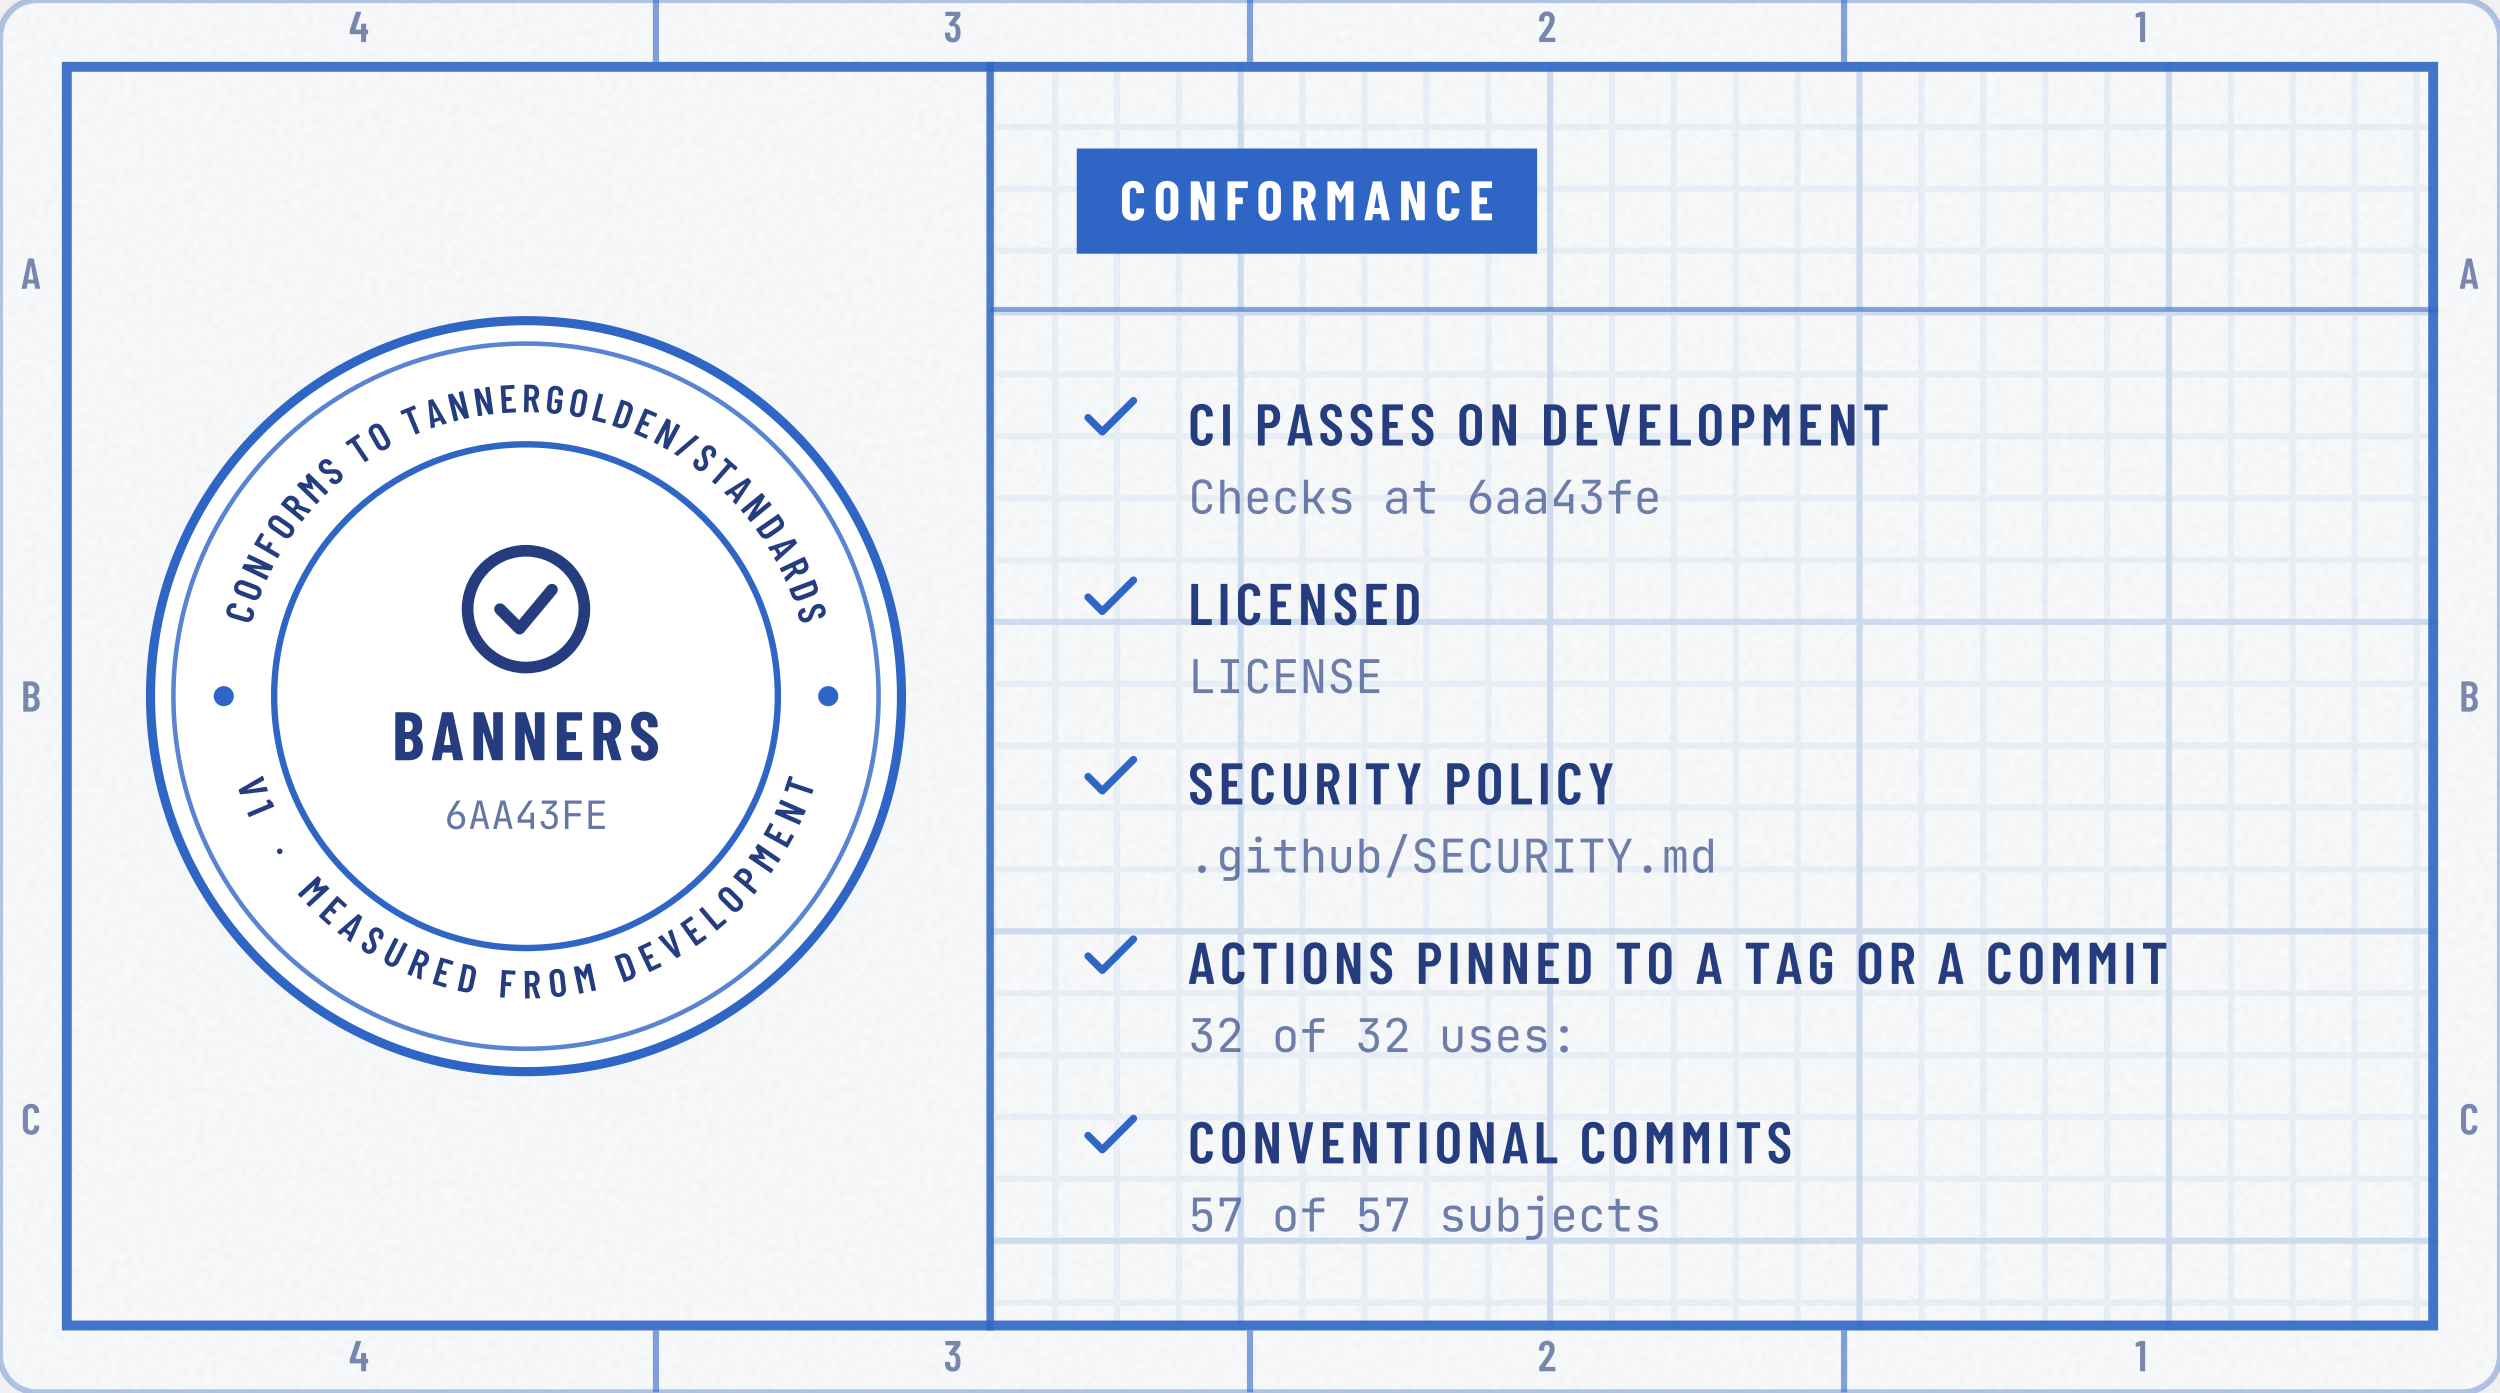
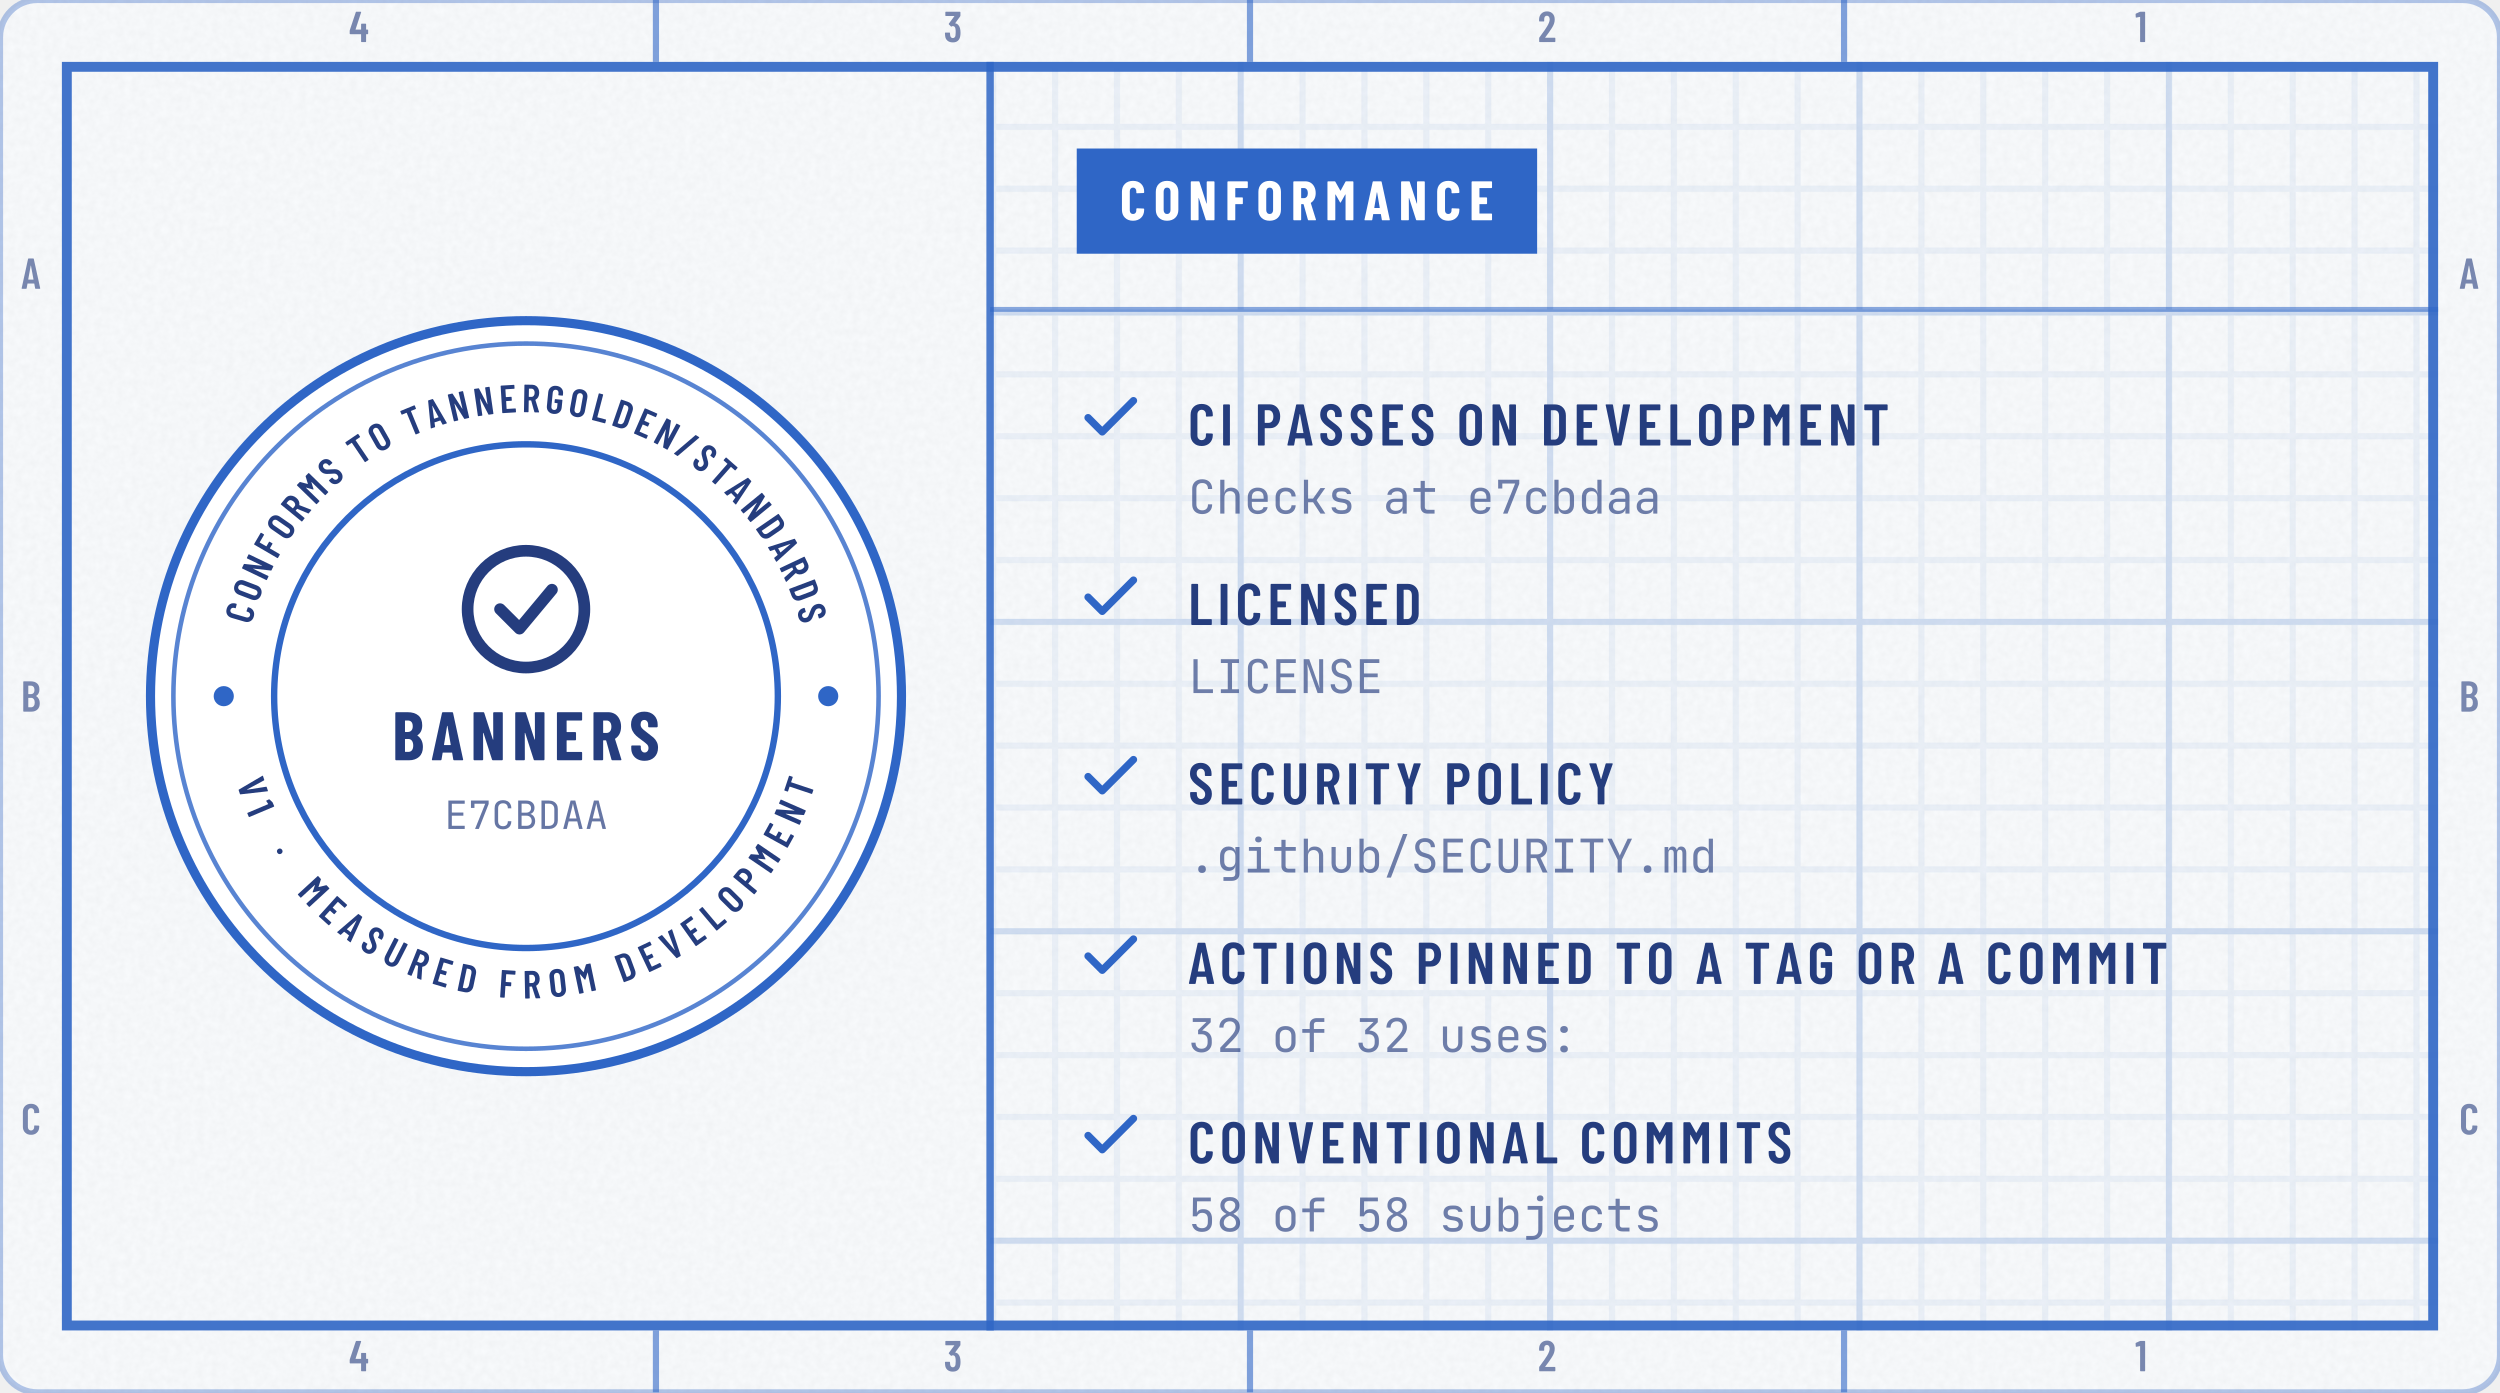
<svg xmlns="http://www.w3.org/2000/svg" width="404" height="225" viewBox="0 0 404 225" role="img" aria-labelledby="t d">
  <defs>
    <clipPath id="kc1">
      <rect x="0" y="0" width="404" height="225" rx="6" />
    </clipPath>
    <filter id="kn2" x="0" y="0" width="100%" height="100%">
      <feTurbulence type="fractalNoise" baseFrequency=".85" numOctaves="2" stitchTiles="stitch" />
      <feColorMatrix values="0 0 0 0 0 0 0 0 0 0 0 0 0 0 0 0 0 0 0.035 0" />
    </filter>
    <pattern id="kp3" width="10" height="10" patternUnits="userSpaceOnUse">
      <path d="M10 .5H.5V10" fill="none" stroke="#2F66C6" stroke-opacity="0.07" />
    </pattern>
    <pattern id="kp4" width="50" height="50" patternUnits="userSpaceOnUse">
      <path d="M50 .5H.5V50" fill="none" stroke="#2F66C6" stroke-opacity="0.14" />
    </pattern>
    <clipPath id="kc5">
      <path clip-rule="evenodd" d="M10 10h384v205h-384zM10 10h150v205h-150z" />
    </clipPath>
    <path id="m47" d="M21 14 226 690Q229 700 239 700H331Q337 700 340 696Q343 692 341 686L136 10Q133 0 123 0H31Q25 0 22 4Q19 8 21 14Z" />
    <path id="m49" d="M122 700H218Q223 700 226 696Q230 693 230 688V12Q230 7 226 4Q223 0 218 0H126Q121 0 118 4Q114 7 114 12V576Q114 578 112 580Q111 582 109 581L27 565H24Q13 565 13 576L10 643Q10 653 18 657L107 697Q114 700 122 700Z" />
    <path id="m50" d="M173 100H392Q397 100 400 96Q404 93 404 88V12Q404 7 400 4Q397 0 392 0H43Q38 0 34 4Q31 7 31 12V92Q31 101 36 107L75 160Q114 212 152 266Q189 320 215 363Q273 459 273 522Q273 562 256 585Q238 608 209 608Q180 608 163 586Q146 563 147 526V487Q147 482 144 478Q140 475 135 475H41Q36 475 32 478Q29 482 29 487V530Q33 610 84 659Q134 708 214 708Q293 708 342 656Q390 605 390 521Q390 471 373 422Q356 373 319 317Q294 277 260 229Q225 181 214 166Q184 126 170 106Q168 104 169 102Q170 100 173 100Z" />
    <path id="m51" d="M387 218Q387 169 380 134Q368 66 326 29Q283 -8 210 -8Q134 -8 86 32Q38 73 32 143Q30 165 28 207Q28 219 40 219H132Q144 219 144 207Q146 173 148 156Q153 125 169 108Q185 92 210 92Q234 92 250 108Q266 123 271 152Q276 182 276 230Q276 281 269 315Q263 341 248 355Q233 369 210 369Q195 369 183 360Q177 356 174 356Q172 356 166 360L119 408Q115 412 115 417Q115 421 118 425L243 595Q245 597 244 599Q242 601 239 601H49Q44 601 40 604Q37 608 37 613V688Q37 693 40 696Q44 700 49 700H373Q378 700 382 696Q385 693 385 688V609Q385 602 380 594L266 438Q262 432 268 431Q309 426 338 392Q368 358 378 307Q387 267 387 218Z" />
    <path id="m52" d="M443 275V194Q443 189 440 186Q436 182 431 182H401Q396 182 396 177V12Q396 7 392 4Q389 0 384 0H292Q287 0 284 4Q280 7 280 12V177Q280 182 275 182H29Q24 182 20 186Q17 189 17 194V259Q17 268 19 274L158 690Q161 700 171 700H271Q277 700 280 696Q283 693 281 686L153 293Q152 287 157 287H275Q280 287 280 292V412Q280 417 284 420Q287 424 292 424H384Q389 424 392 420Q396 417 396 412V292Q396 287 401 287H431Q436 287 440 284Q443 280 443 275Z" />
    <path id="m65" d="M325 11 306 116Q306 121 300 121H154Q148 121 148 116L129 11Q128 0 116 0H25Q11 0 14 13L162 689Q164 700 175 700H281Q292 700 294 689L442 13V9Q442 0 431 0H338Q326 0 325 11ZM171 212H282Q288 212 287 217L229 533Q228 536 226 536Q224 536 223 533L166 217Q165 212 171 212Z" />
    <path id="m66" d="M242 0H66Q61 0 58 4Q54 7 54 12V688Q54 693 58 696Q61 700 66 700H224Q319 700 373 652Q427 604 427 512Q427 409 354 365Q349 362 352 359Q391 334 413 292Q435 250 435 192Q435 100 382 50Q328 0 242 0ZM170 595V409Q170 404 175 404H226Q267 404 290 429Q313 454 313 500Q313 548 290 574Q267 600 226 600H175Q170 600 170 595ZM319 208Q319 260 296 290Q273 319 233 319H175Q170 319 170 314V106Q170 101 175 101H233Q273 101 296 129Q319 157 319 208Z" />
    <path id="m67" d="M42 180V521Q42 607 94 658Q145 708 230 708Q316 708 368 658Q420 607 420 521V509Q420 504 416 500Q413 496 408 496L315 492Q303 492 303 504V529Q303 564 283 586Q263 608 230 608Q198 608 178 586Q158 564 158 529V171Q158 136 178 114Q198 92 230 92Q263 92 283 114Q303 136 303 171V196Q303 201 306 204Q310 208 315 208L408 204Q413 204 416 200Q420 197 420 192V180Q420 95 368 44Q316 -8 230 -8Q145 -8 94 44Q42 95 42 180Z" />
    <path id="m68" d="M54 12V688Q54 693 58 696Q61 700 66 700H237Q323 700 374 648Q426 596 426 509V191Q426 104 374 52Q323 0 237 0H66Q61 0 58 4Q54 7 54 12ZM175 100 235 101Q268 101 288 128Q309 154 310 198V502Q310 547 290 574Q269 600 234 600H175Q170 600 170 595V105Q170 100 175 100Z" />
    <path id="m69" d="M391 600H175Q170 600 170 595V406Q170 401 175 401H303Q308 401 312 398Q315 394 315 389V312Q315 307 312 304Q308 300 303 300H175Q170 300 170 295V105Q170 100 175 100H391Q396 100 400 96Q403 93 403 88V12Q403 7 400 4Q396 0 391 0H66Q61 0 58 4Q54 7 54 12V688Q54 693 58 696Q61 700 66 700H391Q396 700 400 696Q403 693 403 688V612Q403 607 400 604Q396 600 391 600Z" />
    <path id="m70" d="M390 600H175Q170 600 170 595V406Q170 401 175 401H302Q307 401 310 398Q314 394 314 389V312Q314 307 310 304Q307 300 302 300H175Q170 300 170 295V12Q170 7 166 4Q163 0 158 0H66Q61 0 58 4Q54 7 54 12V688Q54 693 58 696Q61 700 66 700H390Q395 700 398 696Q402 693 402 688V612Q402 607 398 604Q395 600 390 600Z" />
    <path id="m71" d="M42 173V527Q42 609 94 658Q145 708 230 708Q315 708 368 658Q420 609 420 526V487Q420 482 416 478Q413 475 408 475H316Q311 475 308 478Q304 482 304 487V528Q304 564 284 586Q263 608 230 608Q197 608 177 586Q157 564 157 528V172Q157 136 177 114Q197 92 230 92Q263 92 284 114Q304 136 304 172V268Q304 273 299 273H238Q233 273 230 276Q226 280 226 285V358Q226 363 230 366Q233 370 238 370H408Q413 370 416 366Q420 363 420 358V173Q420 91 368 42Q315 -8 230 -8Q145 -8 94 42Q42 91 42 173Z" />
    <path id="m73" d="M54 12V688Q54 693 58 696Q61 700 66 700H158Q163 700 166 696Q170 693 170 688V12Q170 7 166 4Q163 0 158 0H66Q61 0 58 4Q54 7 54 12Z" />
    <path id="m76" d="M54 12V688Q54 693 58 696Q61 700 66 700H158Q163 700 166 696Q170 693 170 688V105Q170 100 175 100H391Q396 100 400 96Q403 93 403 88V12Q403 7 400 4Q396 0 391 0H66Q61 0 58 4Q54 7 54 12Z" />
    <path id="m77" d="M383 700H475Q480 700 484 696Q487 693 487 688V12Q487 7 484 4Q480 0 475 0H383Q378 0 374 4Q371 7 371 12V484Q371 488 369 488Q367 488 365 485L278 327Q273 319 269 319Q265 319 260 327L173 485Q171 488 169 488Q167 488 167 484V12Q167 7 164 4Q160 0 155 0H63Q58 0 54 4Q51 7 51 12V688Q51 693 54 696Q58 700 63 700H155Q165 700 170 692L267 521Q270 517 273 521L368 692Q373 700 383 700Z" />
    <path id="m78" d="M350 700H441Q446 700 450 696Q453 693 453 688V12Q453 7 450 4Q446 0 441 0H336Q326 0 323 10L174 434Q173 437 170 436Q168 436 168 433L169 12Q169 7 166 4Q162 0 157 0H66Q61 0 58 4Q54 7 54 12V688Q54 693 58 696Q61 700 66 700H169Q179 700 182 690L332 269Q333 266 336 266Q338 267 338 270V688Q338 693 342 696Q345 700 350 700Z" />
    <path id="m79" d="M42 182V518Q42 604 94 656Q147 708 233 708Q319 708 372 656Q425 604 425 518V182Q425 96 372 44Q319 -8 233 -8Q147 -8 94 44Q42 96 42 182ZM309 177V523Q309 561 288 584Q267 608 233 608Q199 608 178 584Q158 561 158 523V177Q158 139 178 116Q199 92 233 92Q267 92 288 116Q309 139 309 177Z" />
    <path id="m80" d="M432 495Q432 405 384 350Q337 295 259 295H174Q169 295 169 290V12Q169 7 166 4Q162 0 157 0H65Q60 0 56 4Q53 7 53 12V689Q53 694 56 698Q60 701 65 701H253Q306 701 346 675Q387 649 410 602Q432 555 432 495ZM316 492Q316 542 294 572Q271 601 234 601H174Q169 601 169 596V391Q169 386 174 386H234Q271 386 294 414Q316 443 316 492Z" />
    <path id="m82" d="M318 10 233 297Q231 301 228 301H175Q170 301 170 296V12Q170 7 166 4Q163 0 158 0H66Q61 0 58 4Q54 7 54 12V688Q54 693 58 696Q61 700 66 700H254Q307 700 348 674Q388 649 410 602Q433 556 433 496Q433 434 409 389Q385 344 342 321Q338 320 339 315L437 14Q438 12 438 9Q438 0 427 0H331Q321 0 318 10ZM170 595V396Q170 391 175 391H236Q272 391 294 419Q317 447 317 495Q317 543 294 572Q272 600 236 600H175Q170 600 170 595Z" />
    <path id="m83" d="M34 173V199Q34 204 38 208Q41 211 46 211H137Q142 211 146 208Q149 204 149 199V179Q149 140 168 116Q188 92 219 92Q250 92 270 114Q290 137 290 174Q290 200 279 219Q268 238 248 255Q228 272 184 304Q134 340 104 368Q73 396 52 436Q32 475 32 527Q32 610 82 659Q132 708 214 708Q297 708 348 656Q399 605 399 520V496Q399 491 396 488Q392 484 387 484H297Q292 484 288 488Q285 491 285 496V522Q285 561 266 584Q246 608 214 608Q184 608 165 586Q146 565 146 527Q146 491 166 466Q187 441 247 397Q308 352 339 324Q370 295 387 261Q404 227 404 180Q404 95 353 44Q302 -8 219 -8Q136 -8 85 42Q34 92 34 173Z" />
    <path id="m84" d="M425 688V612Q425 607 422 604Q418 600 413 600H286Q281 600 281 595V12Q281 7 278 4Q274 0 269 0H177Q172 0 168 4Q165 7 165 12V595Q165 600 160 600H40Q35 600 32 604Q28 607 28 612V688Q28 693 32 696Q35 700 40 700H413Q418 700 422 696Q425 693 425 688Z" />
    <path id="m85" d="M50 194V688Q50 693 54 696Q57 700 62 700H154Q159 700 162 696Q166 693 166 688V182Q166 142 186 117Q206 92 239 92Q272 92 292 117Q312 142 312 182V688Q312 693 316 696Q319 700 324 700H416Q421 700 424 696Q428 693 428 688V194Q428 103 376 48Q324 -8 239 -8Q153 -8 102 48Q50 103 50 194Z" />
    <path id="m86" d="M171 11 28 687 27 691Q27 700 38 700H139Q151 700 152 689L235 208Q236 205 238 205Q240 205 241 208L322 689Q323 700 335 700H433Q446 700 443 687L299 11Q297 0 286 0H184Q173 0 171 11Z" />
    <path id="m89" d="M170 13V286L169 292L30 686Q29 688 29 691Q29 700 40 700H136Q147 700 150 690L225 433Q226 430 228 430Q230 430 231 433L306 690Q309 700 320 700H416Q422 700 425 696Q428 693 426 686L287 292L286 286V13Q286 8 282 4Q279 1 274 1H182Q177 1 174 4Q170 8 170 13Z" />
    <path id="m183" d="M37 286Q37 317 57 337Q77 357 108 357Q139 357 158 337Q178 317 178 286Q178 255 158 235Q138 215 108 215Q77 215 57 235Q37 255 37 286Z" />
    <path id="j46" d="M300 -10Q262 -10 240 12Q217 34 217 71Q217 110 240 133Q262 156 300 156Q338 156 360 133Q383 110 383 71Q383 34 360 12Q338 -10 300 -10Z" />
    <path id="j47" d="M75 -110 430 830H525L170 -110Z" />
    <path id="j50" d="M92 0V92L315 329Q372 390 398 438Q424 485 424 529Q424 590 390 625Q357 660 299 660Q235 660 198 624Q162 588 162 525H72Q74 591 102 640Q131 688 182 714Q232 740 299 740Q365 740 414 714Q462 689 488 642Q514 595 514 530Q514 468 481 407Q448 346 373 268L193 82H526V0Z" />
    <path id="j51" d="M289 -10Q223 -10 174 16Q124 43 97 90Q70 137 70 200H160Q160 139 194 104Q229 70 290 70Q352 70 386 106Q420 142 420 200V252Q420 314 386 348Q352 382 290 382H215V472L396 648H100V730H487V640L303 462Q395 459 451 405Q510 348 510 252V200Q510 137 482 90Q455 43 405 16Q355 -10 289 -10Z" />
-     <path id="j52" d="M410 0V160H80V301L369 730H467L170 282V242H410V420H500V0Z" />
    <path id="j53" d="M298 -10Q209 -10 152 36Q95 82 85 160H175Q180 117 212 94Q244 70 299 70Q362 70 394 104Q425 138 425 200V271Q425 333 394 367Q362 401 300 401Q261 401 232 380Q203 360 190 326H100L105 730H489V648H192L189 405H192Q200 434 227 453Q264 480 327 480Q416 481 466 426Q515 370 515 271V200Q515 103 458 46Q401 -10 298 -10Z" />
-     <path id="j54" d="M301 -10Q231 -10 178 20Q126 49 97 102Q68 155 68 225Q68 280 84 333Q99 386 130 435L313 730H413L206 398L210 395Q229 423 262 438Q295 453 336 453Q396 453 440 425Q484 397 508 346Q532 295 532 225Q532 155 503 102Q474 49 422 20Q371 -10 301 -10ZM300 70Q364 70 403 112Q442 155 442 225Q442 295 403 338Q364 380 300 380Q236 380 197 338Q158 295 158 225Q158 155 197 112Q236 70 300 70Z" />
    <path id="j55" d="M185 0 446 648H170V540H80V730H535V642L282 0Z" />
+     <path id="j56" d="M300 -10Q233 -10 184 14Q134 37 107 81Q80 125 80 184Q80 249 116 296Q150 342 225 378Q162 413 131 451Q95 496 95 559Q95 615 120 656Q145 697 191 719Q237 741 300 741Q363 741 409 719Q455 697 480 656Q505 615 505 559Q505 496 469 452Q439 414 375 379Q450 343 484 298Q520 250 520 184Q520 95 460 42Q401 -10 300 -10ZM300 70Q361 70 396 102Q432 133 432 186Q432 229 409 264Q386 299 343 320L300 341L254 319Q213 299 190 264Q168 230 168 188Q168 134 204 102Q239 70 300 70ZM299 415 325 427Q369 448 393 482Q417 516 417 557Q417 605 386 633Q354 661 300 661Q246 661 214 632Q183 604 183 556Q183 516 206 482Q230 448 271 428Z" />
    <path id="j58" d="M300 410Q263 410 240 430Q217 451 217 485Q217 519 240 540Q263 560 300 560Q338 560 360 540Q383 519 383 485Q383 451 360 430Q338 410 300 410ZM300 -10Q263 -10 240 10Q217 31 217 65Q217 99 240 120Q263 140 300 140Q338 140 360 120Q383 99 383 65Q383 31 360 10Q338 -10 300 -10Z" />
    <path id="j65" d="M50 0 240 730H361L550 0H459L411 194H190L142 0ZM208 270H392L336 495Q320 559 311 602Q302 645 300 658Q298 645 289 602Q280 559 264 496Z" />
+     <path id="j66" d="M93 0V730H300Q400 730 456 680Q513 630 513 541Q513 491 492 454Q471 417 433 397Q419 390 404 386Q423 380 441 371Q483 348 506 305Q530 262 530 203Q530 141 504 95Q478 49 430 24Q382 0 315 0ZM181 81H305Q368 81 404 114Q441 148 441 206Q441 266 404 304Q368 341 305 341H181ZM181 419H299Q357 419 390 450Q424 481 424 534Q424 587 391 618Q358 649 300 649H181Z" />
    <path id="j67" d="M304 -10Q238 -10 190 15Q141 40 114 88Q88 135 88 200V530Q88 596 114 643Q141 690 190 715Q238 740 304 740Q370 740 418 714Q466 689 492 642Q518 595 518 530H428Q428 592 396 626Q363 659 304 659Q245 659 212 626Q178 593 178 531V200Q178 138 212 104Q245 71 304 71Q363 71 396 104Q428 138 428 200H518Q518 136 492 88Q466 41 418 16Q370 -10 304 -10Z" />
+     <path id="j68" d="M92 0V730H281Q352 730 404 703Q455 676 484 627Q512 578 512 511V220Q512 153 484 104Q455 54 404 27Q352 0 281 0ZM182 80H281Q347 80 384 117Q422 154 422 220V511Q422 576 384 613Q347 650 281 650H182Z" />
    <path id="j69" d="M100 0V730H520V648H189V422H485V341H189V82H520V0Z" />
-     <path id="j70" d="M95 0V731H525V649H183V406H499V324H185V0Z" />
    <path id="j73" d="M105 0V82H254V648H105V730H495V648H346V82H495V0Z" />
    <path id="j76" d="M115 0V730H205V82H535V0Z" />
    <path id="j78" d="M90 0V730H210L433 105Q431 130 428 166Q426 203 424 244Q423 284 423 320V730H510V0H390L168 625Q170 601 172 564Q174 528 176 488Q177 447 177 410V0Z" />
    <path id="j82" d="M92 0V730H318Q383 730 432 704Q481 677 508 630Q535 583 535 520Q535 446 496 393Q458 340 392 320L545 0H439L299 310H182V0ZM182 391H318Q374 391 408 426Q442 462 442 520Q442 579 408 614Q374 649 318 649H182Z" />
    <path id="j83" d="M304 -10Q232 -10 180 14Q129 38 101 83Q73 128 72 190H162Q162 135 200 103Q237 71 304 71Q367 71 402 102Q438 133 438 188Q438 232 414 265Q391 298 347 311L248 342Q173 365 132 419Q92 473 92 546Q92 605 118 648Q145 692 193 716Q241 741 306 741Q402 741 460 688Q518 634 519 545H429Q429 599 396 630Q364 660 305 660Q247 660 214 632Q182 604 182 554Q182 509 206 476Q230 443 275 429L375 397Q448 374 488 319Q528 264 528 190Q528 130 500 85Q472 40 422 15Q371 -10 304 -10Z" />
    <path id="j84" d="M255 0V649H55V731H545V649H345V0Z" />
    <path id="j85" d="M300 -10Q198 -10 144 46Q90 103 90 200V730H180V200Q180 140 210 105Q239 70 300 70Q360 70 390 105Q420 140 420 200V730H510V200Q510 102 456 46Q403 -10 300 -10Z" />
    <path id="j89" d="M255 0V273L35 730H128L273 430Q285 405 292 388Q299 370 301 362Q303 370 310 388Q318 405 330 430L472 730H565L345 273V0Z" />
    <path id="j97" d="M252 -10Q165 -10 115 34Q65 79 65 155Q65 232 115 276Q165 320 250 320H420V375Q420 426 390 454Q359 481 303 481Q254 481 221 460Q188 440 183 405H93Q102 476 160 518Q218 560 305 560Q400 560 455 511Q510 462 510 378V0H422V105H421Q416 56 376 25Q329 -10 252 -10ZM274 61Q338 61 379 93Q420 125 420 175V253H252Q207 253 181 228Q155 203 155 160Q155 114 186 88Q218 61 274 61Z" />
    <path id="j98" d="M332 -10Q264 -10 223 27Q189 57 183 105H182V0H92V730H182V570L180 445H183Q189 492 224 523Q265 560 332 560Q415 560 465 505Q515 450 515 355V194Q515 100 465 45Q415 -10 332 -10ZM302 68Q359 68 392 102Q425 136 425 200V350Q425 414 392 448Q359 482 302 482Q247 482 214 447Q182 412 182 350V200Q182 138 214 103Q247 68 302 68Z" />
    <path id="j99" d="M304 -10Q238 -10 188 15Q139 40 112 88Q85 135 85 200V350Q85 416 112 463Q139 510 188 535Q238 560 304 560Q399 560 457 509Q515 458 518 370H428Q425 423 392 452Q360 480 304 480Q245 480 210 446Q175 413 175 351V200Q175 138 210 104Q245 70 304 70Q360 70 392 99Q425 128 428 180H518Q515 92 457 41Q399 -10 304 -10Z" />
    <path id="j100" d="M268 -10Q186 -10 136 45Q85 100 85 194V355Q85 450 135 505Q185 560 268 560Q336 560 377 523Q411 492 417 445H420L418 570V730H508V0H418V105H417Q411 57 377 27Q336 -10 268 -10ZM298 68Q354 68 386 103Q418 138 418 200V350Q418 412 386 447Q354 482 298 482Q241 482 208 448Q175 414 175 350V200Q175 136 208 102Q241 68 298 68Z" />
    <path id="j101" d="M300 -10Q235 -10 186 16Q138 42 112 90Q85 137 85 200V350Q85 414 112 461Q138 508 186 534Q235 560 300 560Q365 560 414 534Q462 508 488 461Q515 414 515 350V253H173V200Q173 135 206 100Q239 66 300 66Q352 66 384 84Q416 103 423 140H513Q504 71 446 30Q387 -10 300 -10ZM427 321V350Q427 415 394 450Q362 485 300 485Q239 485 206 450Q173 415 173 350V321Z" />
    <path id="j102" d="M220 0V413H60V495H220V590Q220 655 261 692Q302 730 374 730H535V648H374Q343 648 326 634Q310 619 310 590V495H535V413H310V0Z" />
    <path id="j103" d="M161 -180V-98H336Q378 -98 398 -79Q417 -60 417 -20V50L419 150H417Q413 101 378 70Q338 35 271 35Q186 35 137 90Q88 146 88 240V356Q88 450 137 505Q186 560 271 560Q338 560 378 525Q413 494 417 445H418V550H507V-20Q507 -94 462 -137Q416 -180 335 -180ZM298 113Q354 113 386 148Q418 183 418 245V350Q418 412 386 447Q354 482 298 482Q241 482 210 448Q178 414 178 350V245Q178 181 210 147Q241 113 298 113Z" />
    <path id="j104" d="M92 0V730H182V445H183Q189 495 221 525Q260 560 329 560Q412 560 461 509Q510 458 510 370V0H420V360Q420 419 388 452Q357 484 303 484Q247 484 214 449Q182 414 182 350V0Z" />
    <path id="j105" d="M85 0V82H280V468H110V550H370V82H555V0ZM315 649Q282 649 263 666Q244 683 244 712Q244 742 263 760Q282 777 315 777Q348 777 367 760Q386 742 386 712Q386 683 367 666Q348 649 315 649Z" />
    <path id="j106" d="M85 -180V-97H214Q276 -97 310 -64Q345 -30 345 31V468H115V550H435V31Q435 -66 375 -123Q315 -180 214 -180ZM385 649Q352 649 333 666Q314 683 314 712Q314 742 333 760Q352 777 385 777Q418 777 437 760Q456 742 456 712Q456 683 437 666Q418 649 385 649Z" />
    <path id="j107" d="M95 0V730H185V323H291L451 550H554L369 288L557 0H452L292 245H185V0Z" />
    <path id="j109" d="M66 0V550H145V484H151Q156 513 174 533Q198 560 240 560Q286 560 311 526Q324 509 330 484H334Q339 513 358 533Q383 560 425 560Q477 560 506 521Q534 482 534 418V0H451V419Q451 453 436 472Q422 491 394 491Q367 491 352 472Q336 454 336 420V0H264V419Q264 454 248 472Q233 491 205 491Q177 491 163 472Q149 454 149 420V0Z" />
    <path id="j111" d="M300 -8Q234 -8 186 17Q138 42 112 90Q85 137 85 202V348Q85 414 112 461Q138 508 186 533Q234 558 300 558Q366 558 414 533Q462 508 488 461Q515 414 515 349V202Q515 137 488 90Q462 42 414 17Q366 -8 300 -8ZM300 72Q359 72 392 105Q425 138 425 202V348Q425 412 392 445Q359 478 300 478Q242 478 208 445Q175 412 175 348V202Q175 138 208 105Q242 72 300 72Z" />
    <path id="j115" d="M283 -8Q227 -8 186 10Q144 27 120 59Q95 91 90 135H180Q186 106 212 89Q239 72 283 72H325Q378 72 404 94Q430 115 430 151Q430 186 406 206Q383 227 337 234L263 246Q182 260 142 296Q103 333 103 403Q103 477 150 518Q197 558 291 558H329Q408 558 456 521Q504 484 514 421H424Q418 447 394 462Q370 478 329 478H291Q240 478 216 459Q193 440 193 402Q193 368 213 352Q233 336 276 329L350 317Q439 303 480 265Q520 227 520 155Q520 79 472 36Q423 -8 325 -8Z" />
    <path id="j116" d="M360 0Q289 0 250 38Q210 76 210 145V468H55V550H210V705H300V550H520V468H300V145Q300 82 360 82H510V0Z" />
    <path id="j117" d="M299 -10Q204 -10 147 46Q90 103 90 200V550H180V200Q180 138 212 104Q244 69 299 69Q355 69 388 104Q420 138 420 200V550H510V200Q510 103 452 46Q394 -10 299 -10Z" />
    <path id="n65" d="M325 11 309 107Q309 112 303 112H176Q170 112 170 107L154 11Q153 0 141 0H24Q11 0 14 13L161 689Q163 700 174 700H309Q320 700 322 689L468 13L469 9Q469 0 458 0H338Q326 0 325 11ZM194 221H284Q289 221 288 226L241 499Q240 502 238 502Q236 502 235 499L190 226Q190 221 194 221Z" />
    <path id="n66" d="M245 0H56Q51 0 48 4Q44 7 44 12V688Q44 693 48 696Q51 700 56 700H223Q323 700 380 652Q436 604 436 509Q436 410 368 365Q364 362 367 359Q446 303 446 193Q446 100 390 50Q334 0 245 0ZM185 574V417Q185 412 190 412H226Q260 412 279 434Q298 455 298 494Q298 535 280 557Q261 579 226 579H190Q185 579 185 574ZM305 214Q305 258 286 284Q267 310 235 310H190Q185 310 185 305V127Q185 122 190 122H234Q267 122 286 146Q305 170 305 214Z" />
    <path id="n67" d="M34 189V513Q34 602 88 655Q143 708 233 708Q324 708 378 655Q433 602 433 513V502Q433 497 430 494Q426 490 421 490L304 485Q292 485 292 496V522Q292 551 276 569Q260 587 233 587Q207 587 191 569Q175 551 175 522V177Q175 148 191 130Q207 113 233 113Q260 113 276 130Q292 148 292 177V204Q292 209 296 212Q299 216 304 216L421 211Q426 211 430 208Q433 204 433 199V189Q433 99 378 46Q323 -8 233 -8Q143 -8 88 46Q34 99 34 189Z" />
    <path id="n69" d="M399 579H190Q185 579 185 574V416Q185 411 190 411H310Q315 411 318 408Q322 404 322 399V302Q322 297 318 294Q315 290 310 290H190Q185 290 185 285V126Q185 121 190 121H399Q404 121 408 118Q411 114 411 109V12Q411 7 408 4Q404 0 399 0H56Q51 0 48 4Q44 7 44 12V688Q44 693 48 696Q51 700 56 700H399Q404 700 408 696Q411 693 411 688V591Q411 586 408 582Q404 579 399 579Z" />
    <path id="n70" d="M398 579H190Q185 579 185 574V416Q185 411 190 411H309Q314 411 318 408Q321 404 321 399V302Q321 297 318 294Q314 290 309 290H190Q185 290 185 285V12Q185 7 182 4Q178 0 173 0H56Q51 0 48 4Q44 7 44 12V688Q44 693 48 696Q51 700 56 700H398Q403 700 406 696Q410 693 410 688V591Q410 586 406 582Q403 579 398 579Z" />
    <path id="n77" d="M379 700H495Q500 700 504 696Q507 693 507 688V12Q507 7 504 4Q500 0 495 0H378Q373 0 370 4Q366 7 366 12V461Q366 465 364 465Q362 465 360 462L282 324Q277 316 274 316Q271 316 266 324L188 462Q186 465 184 465Q182 465 182 461V12Q182 7 178 4Q175 0 170 0H53Q48 0 44 4Q41 7 41 12V688Q41 693 44 696Q48 700 53 700H168Q178 700 183 692L272 533Q275 529 278 533L364 692Q368 700 379 700Z" />
    <path id="n78" d="M342 700H458Q463 700 466 696Q470 693 470 688V12Q470 7 466 4Q463 0 458 0H326Q316 0 313 10L189 397Q188 400 186 400Q183 399 183 396L184 12Q184 7 180 4Q177 0 172 0H56Q51 0 48 4Q44 7 44 12V688Q44 693 48 696Q51 700 56 700H187Q197 700 200 690L325 303Q326 300 328 300Q331 301 331 304L330 688Q330 693 334 696Q337 700 342 700Z" />
    <path id="n79" d="M34 190V510Q34 600 89 654Q144 708 236 708Q328 708 384 654Q439 600 439 510V190Q439 100 384 46Q328 -8 236 -8Q144 -8 89 46Q34 100 34 190ZM298 184V516Q298 548 281 568Q264 587 236 587Q208 587 192 568Q175 548 175 516V184Q175 152 192 132Q208 113 236 113Q264 113 281 132Q298 152 298 184Z" />
    <path id="n82" d="M306 10 229 286Q227 290 224 290H190Q185 290 185 285V12Q185 7 182 4Q178 0 173 0H56Q51 0 48 4Q44 7 44 12V688Q44 693 48 696Q51 700 56 700H258Q313 700 356 674Q399 647 422 599Q446 551 446 489Q446 430 424 385Q401 340 361 315Q359 314 358 312Q357 311 358 309L450 14L451 10Q451 0 440 0H320Q309 0 306 10ZM185 574V403Q185 398 190 398H235Q266 398 286 422Q305 447 305 488Q305 530 286 554Q266 579 235 579H190Q185 579 185 574Z" />
    <path id="n83" d="M30 175V204Q30 209 34 212Q37 216 42 216H157Q162 216 166 212Q169 209 169 204V182Q169 151 185 132Q201 113 225 113Q249 113 265 131Q281 149 281 178Q281 208 261 230Q241 251 183 293Q133 329 102 357Q71 385 49 426Q27 467 27 521Q27 606 80 657Q133 708 220 708Q308 708 362 655Q415 602 415 516V492Q415 487 412 484Q408 480 403 480H288Q283 480 280 484Q276 487 276 492V519Q276 550 260 568Q245 587 220 587Q196 587 181 570Q166 552 166 521Q166 491 185 468Q204 445 260 404Q322 358 354 330Q385 301 402 266Q420 232 420 184Q420 96 366 44Q312 -8 224 -8Q166 -8 122 15Q78 38 54 80Q30 121 30 175Z" />
  </defs>
  <rect y="0" width="404" height="225" rx="6" fill="#FFFFFF" stroke="#2F66C6" stroke-opacity=".35" />
  <rect y="0" width="404" height="225" rx="6" fill="#2F66C6" fill-opacity=".03" />
  <rect y="0" width="404" height="225" clip-path="url(#kc1)" filter="url(#kn2)" />
  <g clip-path="url(#kc5)">
    <rect y="0" width="404" height="225" fill="url(#kp3)" />
    <rect y="0" width="404" height="225" fill="url(#kp4)" />
  </g>
  <rect x="10.8" y="10.8" width="382.4" height="203.4" fill="none" stroke="#2F66C6" stroke-opacity="0.9" stroke-width="1.6" />
  <path d="M106 0V10M106 215V225M202 0V10M202 215V225M298 0V10M298 215V225" stroke="#2F66C6" stroke-opacity="0.6" />
  <g transform="scale(0.007 -0.007)" fill="#253D7E" fill-opacity="0.6">
    <use href="#m52" x="8056" y="-971" />
    <use href="#m52" x="8056" y="-31657" />
    <use href="#m51" x="21787" y="-971" />
    <use href="#m51" x="21787" y="-31657" />
    <use href="#m50" x="35502" y="-971" />
    <use href="#m50" x="35502" y="-31657" />
    <use href="#m49" x="49292" y="-971" />
    <use href="#m49" x="49292" y="-31657" />
    <use href="#m65" x="486" y="-6667" />
    <use href="#m65" x="56772" y="-6667" />
    <use href="#m66" x="483" y="-16429" />
    <use href="#m66" x="56769" y="-16429" />
    <use href="#m67" x="486" y="-26190" />
    <use href="#m67" x="56772" y="-26190" />
  </g>
  <path d="M160 10V215" stroke="#2F66C6" stroke-opacity="0.85" stroke-width="1.2" />
  <g transform="translate(85 112.5) scale(0.74) translate(-85 -112.5)">
    <circle cx="85" cy="112.5" r="82" fill="#FFFFFF" stroke="#2F66C6" stroke-width="2" />
    <circle cx="85" cy="112.5" r="77" fill="none" stroke="#2F66C6" stroke-opacity="0.8" />
    <circle cx="85" cy="112.5" r="55" fill="none" stroke="#2F66C6" stroke-width="1.4" />
    <g fill="#253D7E">
      <use href="#m67" transform="translate(85 112.5) rotate(-73.72) translate(-1.97 -62) scale(0.0086 -0.0086)" />
      <use href="#m79" transform="translate(85 112.5) rotate(-69.12) translate(-2.01 -62) scale(0.0086 -0.0086)" />
      <use href="#m78" transform="translate(85 112.5) rotate(-64.33) translate(-2.18 -62) scale(0.0086 -0.0086)" />
      <use href="#m70" transform="translate(85 112.5) rotate(-59.74) translate(-1.78 -62) scale(0.0086 -0.0086)" />
      <use href="#m79" transform="translate(85 112.5) rotate(-55.31) translate(-2.01 -62) scale(0.0086 -0.0086)" />
      <use href="#m82" transform="translate(85 112.5) rotate(-50.7) translate(-1.98 -62) scale(0.0086 -0.0086)" />
      <use href="#m77" transform="translate(85 112.5) rotate(-45.8) translate(-2.31 -62) scale(0.0086 -0.0086)" />
      <use href="#m83" transform="translate(85 112.5) rotate(-41.02) translate(-1.87 -62) scale(0.0086 -0.0086)" />
      <use href="#m84" transform="translate(85 112.5) rotate(-34.06) translate(-1.94 -62) scale(0.0086 -0.0086)" />
      <use href="#m79" transform="translate(85 112.5) rotate(-29.48) translate(-2.01 -62) scale(0.0086 -0.0086)" />
      <use href="#m84" transform="translate(85 112.5) rotate(-22.39) translate(-1.94 -62) scale(0.0086 -0.0086)" />
      <use href="#m65" transform="translate(85 112.5) rotate(-17.86) translate(-1.96 -62) scale(0.0086 -0.0086)" />
      <use href="#m78" transform="translate(85 112.5) rotate(-13.11) translate(-2.18 -62) scale(0.0086 -0.0086)" />
      <use href="#m78" transform="translate(85 112.5) rotate(-8.16) translate(-2.18 -62) scale(0.0086 -0.0086)" />
      <use href="#m69" transform="translate(85 112.5) rotate(-3.49) translate(-1.87 -62) scale(0.0086 -0.0086)" />
      <use href="#m82" transform="translate(85 112.5) rotate(0.99) translate(-1.98 -62) scale(0.0086 -0.0086)" />
      <use href="#m71" transform="translate(85 112.5) rotate(5.59) translate(-1.99 -62) scale(0.0086 -0.0086)" />
      <use href="#m79" transform="translate(85 112.5) rotate(10.2) translate(-2.01 -62) scale(0.0086 -0.0086)" />
      <use href="#m76" transform="translate(85 112.5) rotate(14.63) translate(-1.78 -62) scale(0.0086 -0.0086)" />
      <use href="#m68" transform="translate(85 112.5) rotate(19.08) translate(-2.03 -62) scale(0.0086 -0.0086)" />
      <use href="#m69" transform="translate(85 112.5) rotate(23.61) translate(-1.87 -62) scale(0.0086 -0.0086)" />
      <use href="#m78" transform="translate(85 112.5) rotate(28.28) translate(-2.18 -62) scale(0.0086 -0.0086)" />
      <use href="#m47" transform="translate(85 112.5) rotate(32.75) translate(-1.66 -62) scale(0.0086 -0.0086)" />
      <use href="#m83" transform="translate(85 112.5) rotate(36.93) translate(-1.87 -62) scale(0.0086 -0.0086)" />
      <use href="#m84" transform="translate(85 112.5) rotate(41.38) translate(-1.94 -62) scale(0.0086 -0.0086)" />
      <use href="#m65" transform="translate(85 112.5) rotate(45.91) translate(-1.96 -62) scale(0.0086 -0.0086)" />
      <use href="#m78" transform="translate(85 112.5) rotate(50.66) translate(-2.18 -62) scale(0.0086 -0.0086)" />
      <use href="#m68" transform="translate(85 112.5) rotate(55.47) translate(-2.03 -62) scale(0.0086 -0.0086)" />
      <use href="#m65" transform="translate(85 112.5) rotate(60.09) translate(-1.96 -62) scale(0.0086 -0.0086)" />
      <use href="#m82" transform="translate(85 112.5) rotate(64.65) translate(-1.98 -62) scale(0.0086 -0.0086)" />
      <use href="#m68" transform="translate(85 112.5) rotate(69.28) translate(-2.03 -62) scale(0.0086 -0.0086)" />
      <use href="#m83" transform="translate(85 112.5) rotate(73.81) translate(-1.87 -62) scale(0.0086 -0.0086)" />
    </g>
    <g fill="#253D7E">
      <use href="#m86" transform="translate(85 112.5) rotate(71.49) translate(-2.03 66.02) scale(0.0086 -0.0086)" />
      <use href="#m49" transform="translate(85 112.5) rotate(67.09) translate(-1.18 66.02) scale(0.0086 -0.0086)" />
      <use href="#m183" transform="translate(85 112.5) rotate(57.79) translate(-0.92 66.02) scale(0.0086 -0.0086)" />
      <use href="#m77" transform="translate(85 112.5) rotate(47.4) translate(-2.31 66.02) scale(0.0086 -0.0086)" />
      <use href="#m69" transform="translate(85 112.5) rotate(42.07) translate(-1.87 66.02) scale(0.0086 -0.0086)" />
      <use href="#m65" transform="translate(85 112.5) rotate(37.07) translate(-1.96 66.02) scale(0.0086 -0.0086)" />
      <use href="#m83" transform="translate(85 112.5) rotate(32.08) translate(-1.87 66.02) scale(0.0086 -0.0086)" />
      <use href="#m85" transform="translate(85 112.5) rotate(27) translate(-2.06 66.02) scale(0.0086 -0.0086)" />
      <use href="#m82" transform="translate(85 112.5) rotate(21.81) translate(-1.98 66.02) scale(0.0086 -0.0086)" />
      <use href="#m69" transform="translate(85 112.5) rotate(16.79) translate(-1.87 66.02) scale(0.0086 -0.0086)" />
      <use href="#m68" transform="translate(85 112.5) rotate(11.73) translate(-2.03 66.02) scale(0.0086 -0.0086)" />
      <use href="#m70" transform="translate(85 112.5) rotate(3.77) translate(-1.78 66.02) scale(0.0086 -0.0086)" />
      <use href="#m82" transform="translate(85 112.5) rotate(-1.16) translate(-1.98 66.02) scale(0.0086 -0.0086)" />
      <use href="#m79" transform="translate(85 112.5) rotate(-6.31) translate(-2.01 66.02) scale(0.0086 -0.0086)" />
      <use href="#m77" transform="translate(85 112.5) rotate(-11.77) translate(-2.31 66.02) scale(0.0086 -0.0086)" />
      <use href="#m68" transform="translate(85 112.5) rotate(-20.24) translate(-2.03 66.02) scale(0.0086 -0.0086)" />
      <use href="#m69" transform="translate(85 112.5) rotate(-25.3) translate(-1.87 66.02) scale(0.0086 -0.0086)" />
      <use href="#m86" transform="translate(85 112.5) rotate(-30.36) translate(-2.03 66.02) scale(0.0086 -0.0086)" />
      <use href="#m69" transform="translate(85 112.5) rotate(-35.41) translate(-1.87 66.02) scale(0.0086 -0.0086)" />
      <use href="#m76" transform="translate(85 112.5) rotate(-40.24) translate(-1.78 66.02) scale(0.0086 -0.0086)" />
      <use href="#m79" transform="translate(85 112.5) rotate(-45.2) translate(-2.01 66.02) scale(0.0086 -0.0086)" />
      <use href="#m80" transform="translate(85 112.5) rotate(-50.33) translate(-1.97 66.02) scale(0.0086 -0.0086)" />
      <use href="#m77" transform="translate(85 112.5) rotate(-55.75) translate(-2.31 66.02) scale(0.0086 -0.0086)" />
      <use href="#m69" transform="translate(85 112.5) rotate(-61.09) translate(-1.87 66.02) scale(0.0086 -0.0086)" />
      <use href="#m78" transform="translate(85 112.5) rotate(-66.29) translate(-2.18 66.02) scale(0.0086 -0.0086)" />
      <use href="#m84" transform="translate(85 112.5) rotate(-71.56) translate(-1.94 66.02) scale(0.0086 -0.0086)" />
    </g>
    <circle cx="19" cy="112.5" r="2.2" fill="#2F66C6" />
    <circle cx="151" cy="112.5" r="2.2" fill="#2F66C6" />
    <g transform="translate(68 76.5) scale(1.4167)" fill="none" stroke="#253D7E" stroke-width="1.8" stroke-linecap="round" stroke-linejoin="round">
      <circle cx="12" cy="12" r="9" />
      <path d="M8 12l3 3 5-6" />
    </g>
    <g transform="translate(55.8 126.5) scale(0.015 -0.015)" fill="#253D7E">
      <use href="#n66" x="0" />
      <use href="#n65" x="563" />
      <use href="#n78" x="1139" />
      <use href="#n78" x="1746" />
      <use href="#n69" x="2353" />
      <use href="#n82" x="2885" />
      <use href="#n83" x="3449" />
    </g>
    <g transform="translate(67.2 141.5) scale(0.0085 -0.0085)" fill="#253D7E" fill-opacity="0.7">
-       <use href="#j54" x="0" />
-       <use href="#j65" x="600" />
-       <use href="#j65" x="1200" />
-       <use href="#j52" x="1800" />
-       <use href="#j51" x="2400" />
-       <use href="#j70" x="3000" />
-       <use href="#j69" x="3600" />
+       <use href="#j69" x="0" />
+       <use href="#j55" x="600" />
+       <use href="#j67" x="1200" />
+       <use href="#j66" x="1800" />
+       <use href="#j68" x="2400" />
+       <use href="#j65" x="3000" />
+       <use href="#j65" x="3600" />
    </g>
  </g>
  <rect x="174" y="24" width="74.4" height="17" fill="#2F66C6" />
  <g transform="translate(181 35.6) scale(0.009 -0.009)" fill="#FFFFFF">
    <use href="#n67" x="0" />
    <use href="#n79" x="608" />
    <use href="#n78" x="1226" />
    <use href="#n70" x="1884" />
    <use href="#n79" x="2450" />
    <use href="#n82" x="3067" />
    <use href="#n77" x="3683" />
    <use href="#n65" x="4375" />
    <use href="#n78" x="5002" />
    <use href="#n67" x="5660" />
    <use href="#n69" x="6268" />
  </g>
  <path d="M160 50H394" fill="none" stroke="#2F66C6" stroke-opacity="0.55" stroke-width=".8" />
  <g transform="translate(174 62) scale(0.4583)" fill="none" stroke="#2F66C6" stroke-width="2.6" stroke-linecap="round" stroke-linejoin="round">
    <path d="M20 6L9 17l-5-5" />
  </g>
  <g transform="translate(192 72) scale(0.0095 -0.0095)" fill="#253D7E">
    <use href="#m67" x="0" />
    <use href="#m73" x="541" />
    <use href="#m80" x="1134" />
    <use href="#m65" x="1675" />
    <use href="#m83" x="2215" />
    <use href="#m83" x="2733" />
    <use href="#m69" x="3251" />
    <use href="#m83" x="3771" />
    <use href="#m79" x="4573" />
    <use href="#m78" x="5124" />
    <use href="#m68" x="6000" />
    <use href="#m69" x="6556" />
    <use href="#m86" x="7075" />
    <use href="#m69" x="7630" />
    <use href="#m76" x="8150" />
    <use href="#m79" x="8649" />
    <use href="#m80" x="9200" />
    <use href="#m77" x="9741" />
    <use href="#m69" x="10363" />
    <use href="#m78" x="10883" />
    <use href="#m84" x="11474" />
  </g>
  <g transform="translate(192 83) scale(0.0075 -0.0075)" fill="#253D7E" fill-opacity="0.65">
    <use href="#j67" x="0" />
    <use href="#j104" x="600" />
    <use href="#j101" x="1200" />
    <use href="#j99" x="1800" />
    <use href="#j107" x="2400" />
    <use href="#j115" x="3000" />
    <use href="#j97" x="4200" />
    <use href="#j116" x="4800" />
-     <use href="#j54" x="6000" />
-     <use href="#j97" x="6600" />
-     <use href="#j97" x="7200" />
-     <use href="#j52" x="7800" />
-     <use href="#j51" x="8400" />
-     <use href="#j102" x="9000" />
-     <use href="#j101" x="9600" />
+     <use href="#j101" x="6000" />
+     <use href="#j55" x="6600" />
+     <use href="#j99" x="7200" />
+     <use href="#j98" x="7800" />
+     <use href="#j100" x="8400" />
+     <use href="#j97" x="9000" />
+     <use href="#j97" x="9600" />
  </g>
  <g transform="translate(174 91) scale(0.4583)" fill="none" stroke="#2F66C6" stroke-width="2.6" stroke-linecap="round" stroke-linejoin="round">
    <path d="M20 6L9 17l-5-5" />
  </g>
  <g transform="translate(192 101) scale(0.0095 -0.0095)" fill="#253D7E">
    <use href="#m76" x="0" />
    <use href="#m73" x="499" />
    <use href="#m67" x="807" />
    <use href="#m69" x="1349" />
    <use href="#m78" x="1868" />
    <use href="#m83" x="2459" />
    <use href="#m69" x="2977" />
    <use href="#m68" x="3496" />
  </g>
  <g transform="translate(192 112) scale(0.0075 -0.0075)" fill="#253D7E" fill-opacity="0.65">
    <use href="#j76" x="0" />
    <use href="#j73" x="600" />
    <use href="#j67" x="1200" />
    <use href="#j69" x="1800" />
    <use href="#j78" x="2400" />
    <use href="#j83" x="3000" />
    <use href="#j69" x="3600" />
  </g>
  <g transform="translate(174 120) scale(0.4583)" fill="none" stroke="#2F66C6" stroke-width="2.6" stroke-linecap="round" stroke-linejoin="round">
    <path d="M20 6L9 17l-5-5" />
  </g>
  <g transform="translate(192 130) scale(0.0095 -0.0095)" fill="#253D7E">
    <use href="#m83" x="0" />
    <use href="#m69" x="518" />
    <use href="#m67" x="1037" />
    <use href="#m85" x="1579" />
    <use href="#m82" x="2141" />
    <use href="#m73" x="2686" />
    <use href="#m84" x="2994" />
    <use href="#m89" x="3530" />
    <use href="#m80" x="4355" />
    <use href="#m79" x="4896" />
    <use href="#m76" x="5447" />
    <use href="#m73" x="5947" />
    <use href="#m67" x="6255" />
    <use href="#m89" x="6796" />
  </g>
  <g transform="translate(192 141) scale(0.0075 -0.0075)" fill="#253D7E" fill-opacity="0.65">
    <use href="#j46" x="0" />
    <use href="#j103" x="600" />
    <use href="#j105" x="1200" />
    <use href="#j116" x="1800" />
    <use href="#j104" x="2400" />
    <use href="#j117" x="3000" />
    <use href="#j98" x="3600" />
    <use href="#j47" x="4200" />
    <use href="#j83" x="4800" />
    <use href="#j69" x="5400" />
    <use href="#j67" x="6000" />
    <use href="#j85" x="6600" />
    <use href="#j82" x="7200" />
    <use href="#j73" x="7800" />
    <use href="#j84" x="8400" />
    <use href="#j89" x="9000" />
    <use href="#j46" x="9600" />
    <use href="#j109" x="10200" />
    <use href="#j100" x="10800" />
  </g>
  <g transform="translate(174 149) scale(0.4583)" fill="none" stroke="#2F66C6" stroke-width="2.6" stroke-linecap="round" stroke-linejoin="round">
    <path d="M20 6L9 17l-5-5" />
  </g>
  <g transform="translate(192 159) scale(0.0095 -0.0095)" fill="#253D7E">
    <use href="#m65" x="0" />
    <use href="#m67" x="540" />
    <use href="#m84" x="1081" />
    <use href="#m73" x="1618" />
    <use href="#m79" x="1926" />
    <use href="#m78" x="2477" />
    <use href="#m83" x="3068" />
    <use href="#m80" x="3871" />
    <use href="#m73" x="4412" />
    <use href="#m78" x="4720" />
    <use href="#m78" x="5311" />
    <use href="#m69" x="5903" />
    <use href="#m68" x="6422" />
    <use href="#m84" x="7262" />
    <use href="#m79" x="7798" />
    <use href="#m65" x="8634" />
    <use href="#m84" x="9458" />
    <use href="#m65" x="9994" />
    <use href="#m71" x="10535" />
    <use href="#m79" x="11365" />
    <use href="#m82" x="11916" />
    <use href="#m65" x="12746" />
    <use href="#m67" x="13570" />
    <use href="#m79" x="14111" />
    <use href="#m77" x="14663" />
    <use href="#m77" x="15285" />
    <use href="#m73" x="15907" />
    <use href="#m84" x="16215" />
  </g>
  <g transform="translate(192 170) scale(0.0075 -0.0075)" fill="#253D7E" fill-opacity="0.65">
    <use href="#j51" x="0" />
    <use href="#j50" x="600" />
    <use href="#j111" x="1800" />
    <use href="#j102" x="2400" />
    <use href="#j51" x="3600" />
    <use href="#j50" x="4200" />
    <use href="#j117" x="5400" />
    <use href="#j115" x="6000" />
    <use href="#j101" x="6600" />
    <use href="#j115" x="7200" />
    <use href="#j58" x="7800" />
  </g>
  <g transform="translate(174 178) scale(0.4583)" fill="none" stroke="#2F66C6" stroke-width="2.6" stroke-linecap="round" stroke-linejoin="round">
    <path d="M20 6L9 17l-5-5" />
  </g>
  <g transform="translate(192 188) scale(0.0095 -0.0095)" fill="#253D7E">
    <use href="#m67" x="0" />
    <use href="#m79" x="541" />
    <use href="#m78" x="1092" />
    <use href="#m86" x="1684" />
    <use href="#m69" x="2239" />
    <use href="#m78" x="2758" />
    <use href="#m84" x="3349" />
    <use href="#m73" x="3885" />
    <use href="#m79" x="4194" />
    <use href="#m78" x="4745" />
    <use href="#m65" x="5336" />
    <use href="#m76" x="5876" />
    <use href="#m67" x="6660" />
    <use href="#m79" x="7201" />
    <use href="#m77" x="7752" />
    <use href="#m77" x="8374" />
    <use href="#m73" x="8997" />
    <use href="#m84" x="9305" />
    <use href="#m83" x="9841" />
  </g>
  <g transform="translate(192 199) scale(0.0075 -0.0075)" fill="#253D7E" fill-opacity="0.65">
    <use href="#j53" x="0" />
-     <use href="#j55" x="600" />
+     <use href="#j56" x="600" />
    <use href="#j111" x="1800" />
    <use href="#j102" x="2400" />
    <use href="#j53" x="3600" />
-     <use href="#j55" x="4200" />
+     <use href="#j56" x="4200" />
    <use href="#j115" x="5400" />
    <use href="#j117" x="6000" />
    <use href="#j98" x="6600" />
    <use href="#j106" x="7200" />
    <use href="#j101" x="7800" />
    <use href="#j99" x="8400" />
    <use href="#j116" x="9000" />
    <use href="#j115" x="9600" />
  </g>
</svg>
